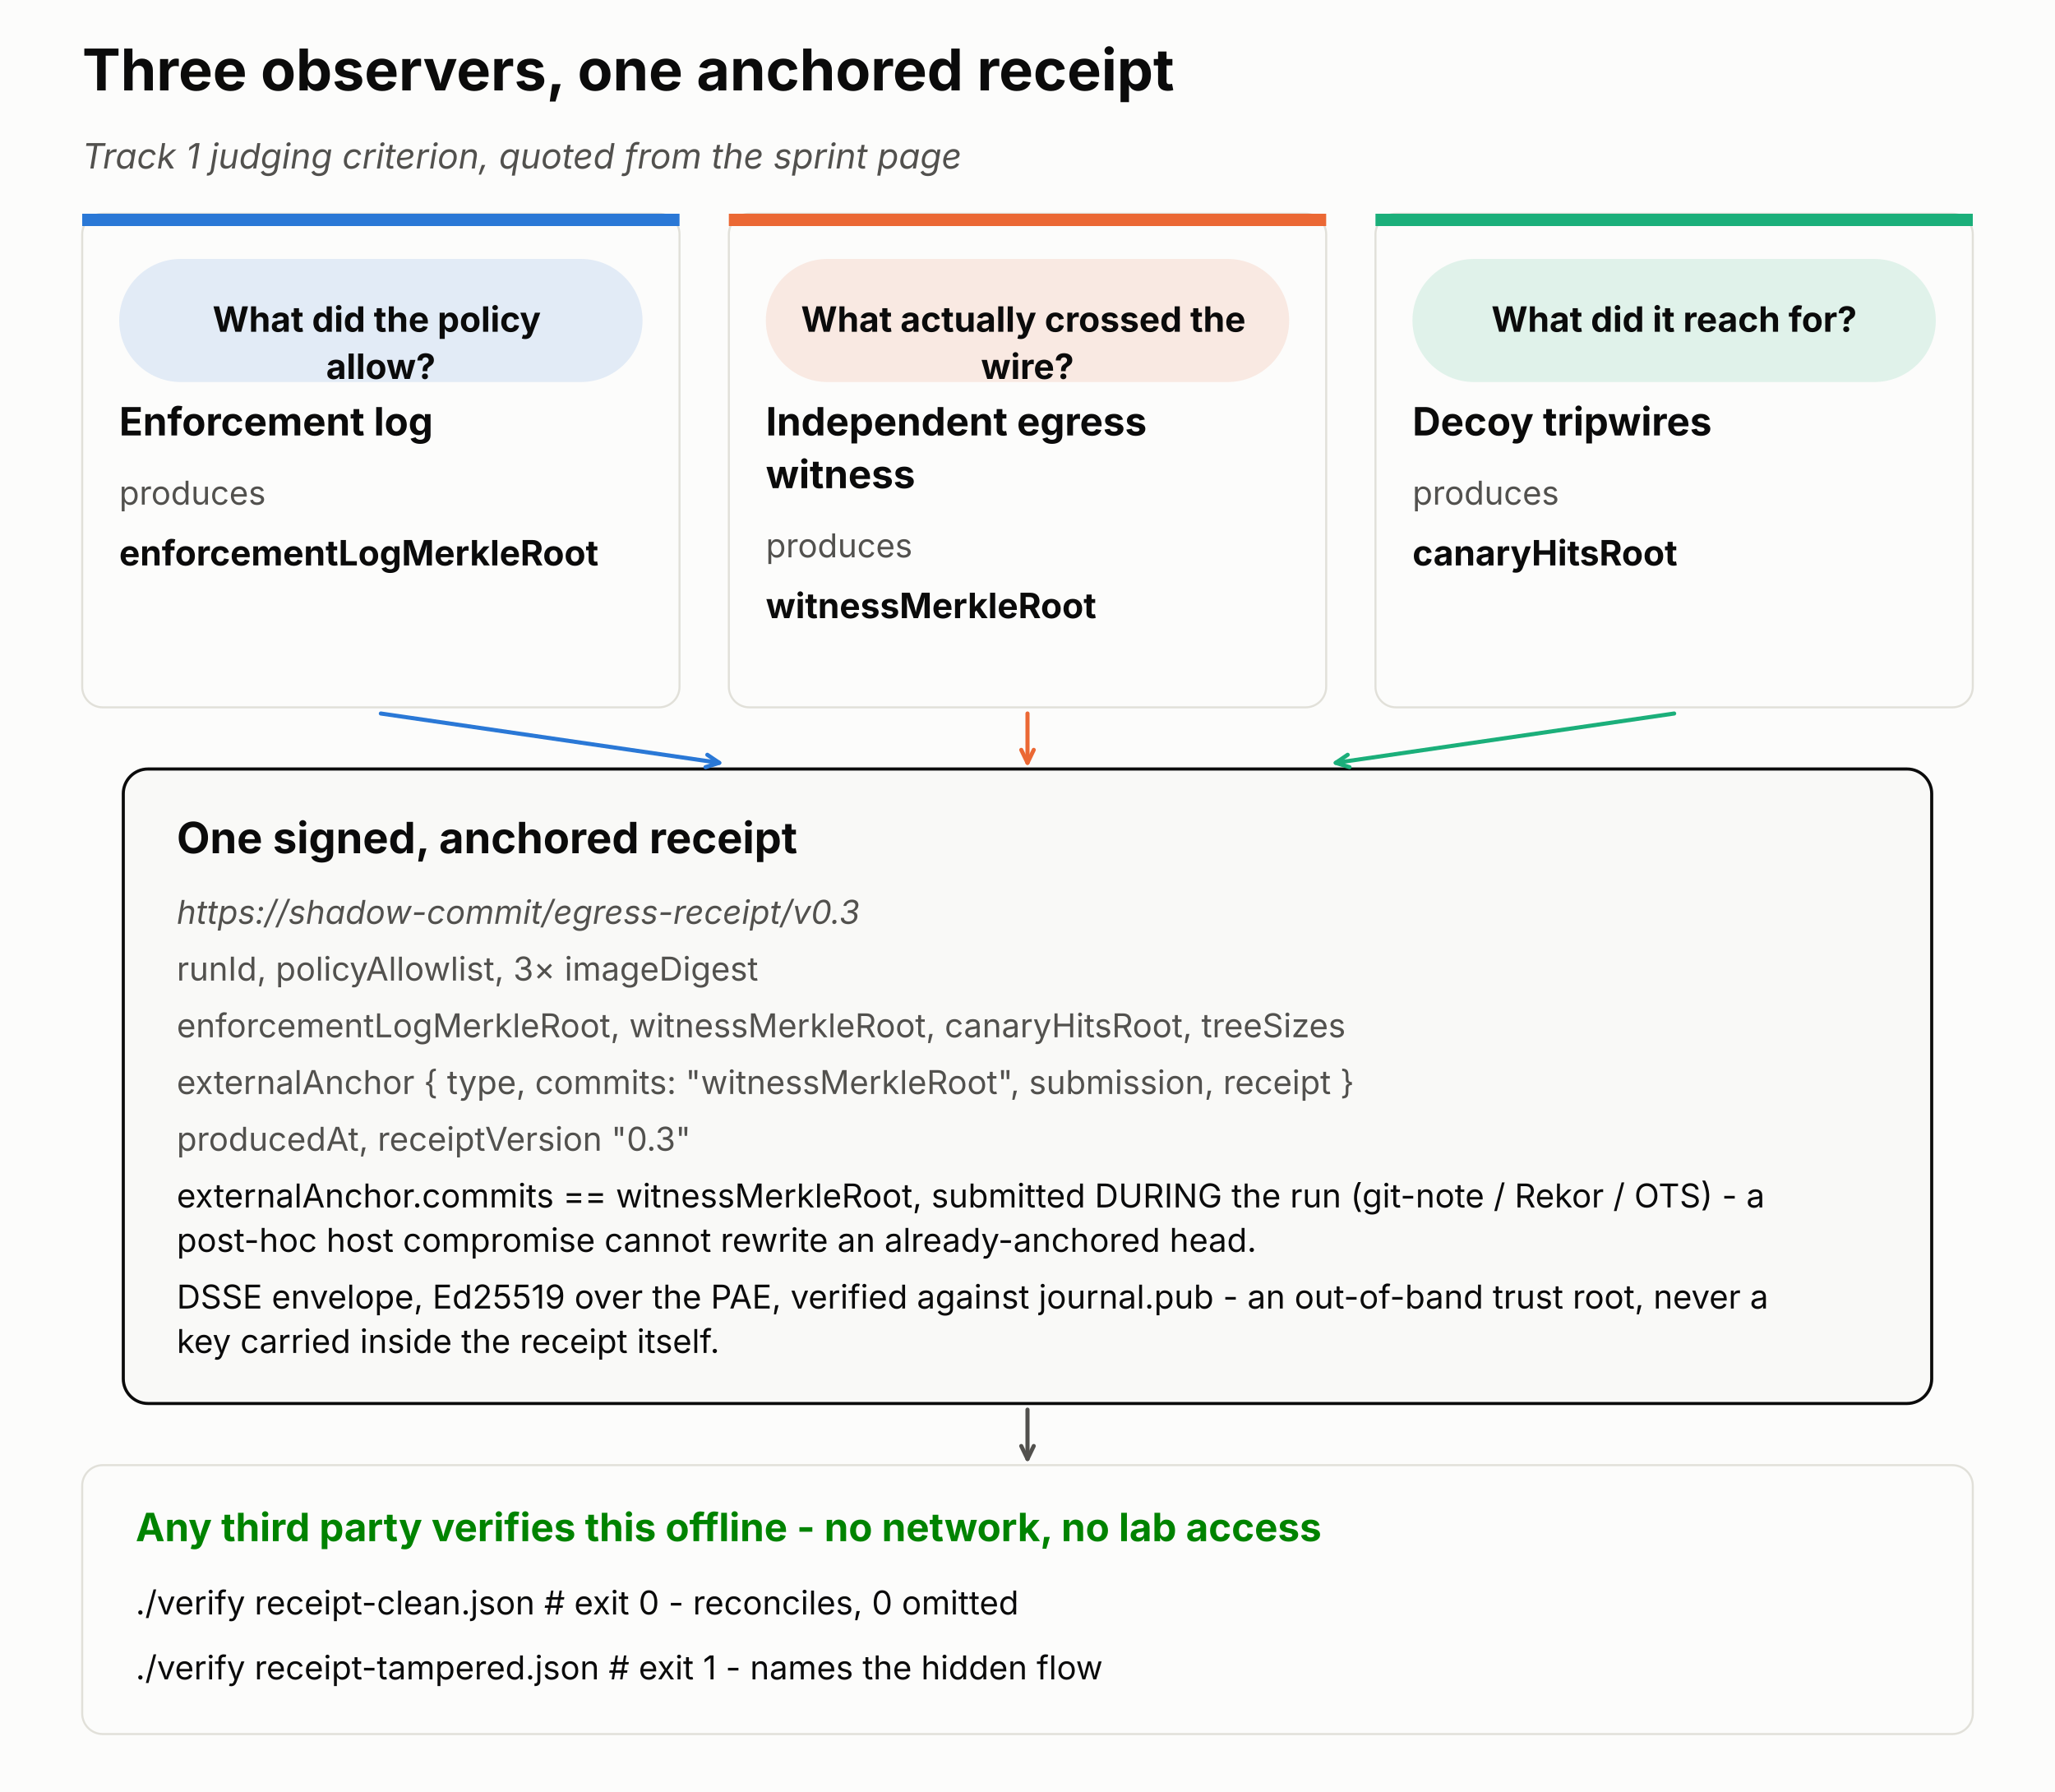
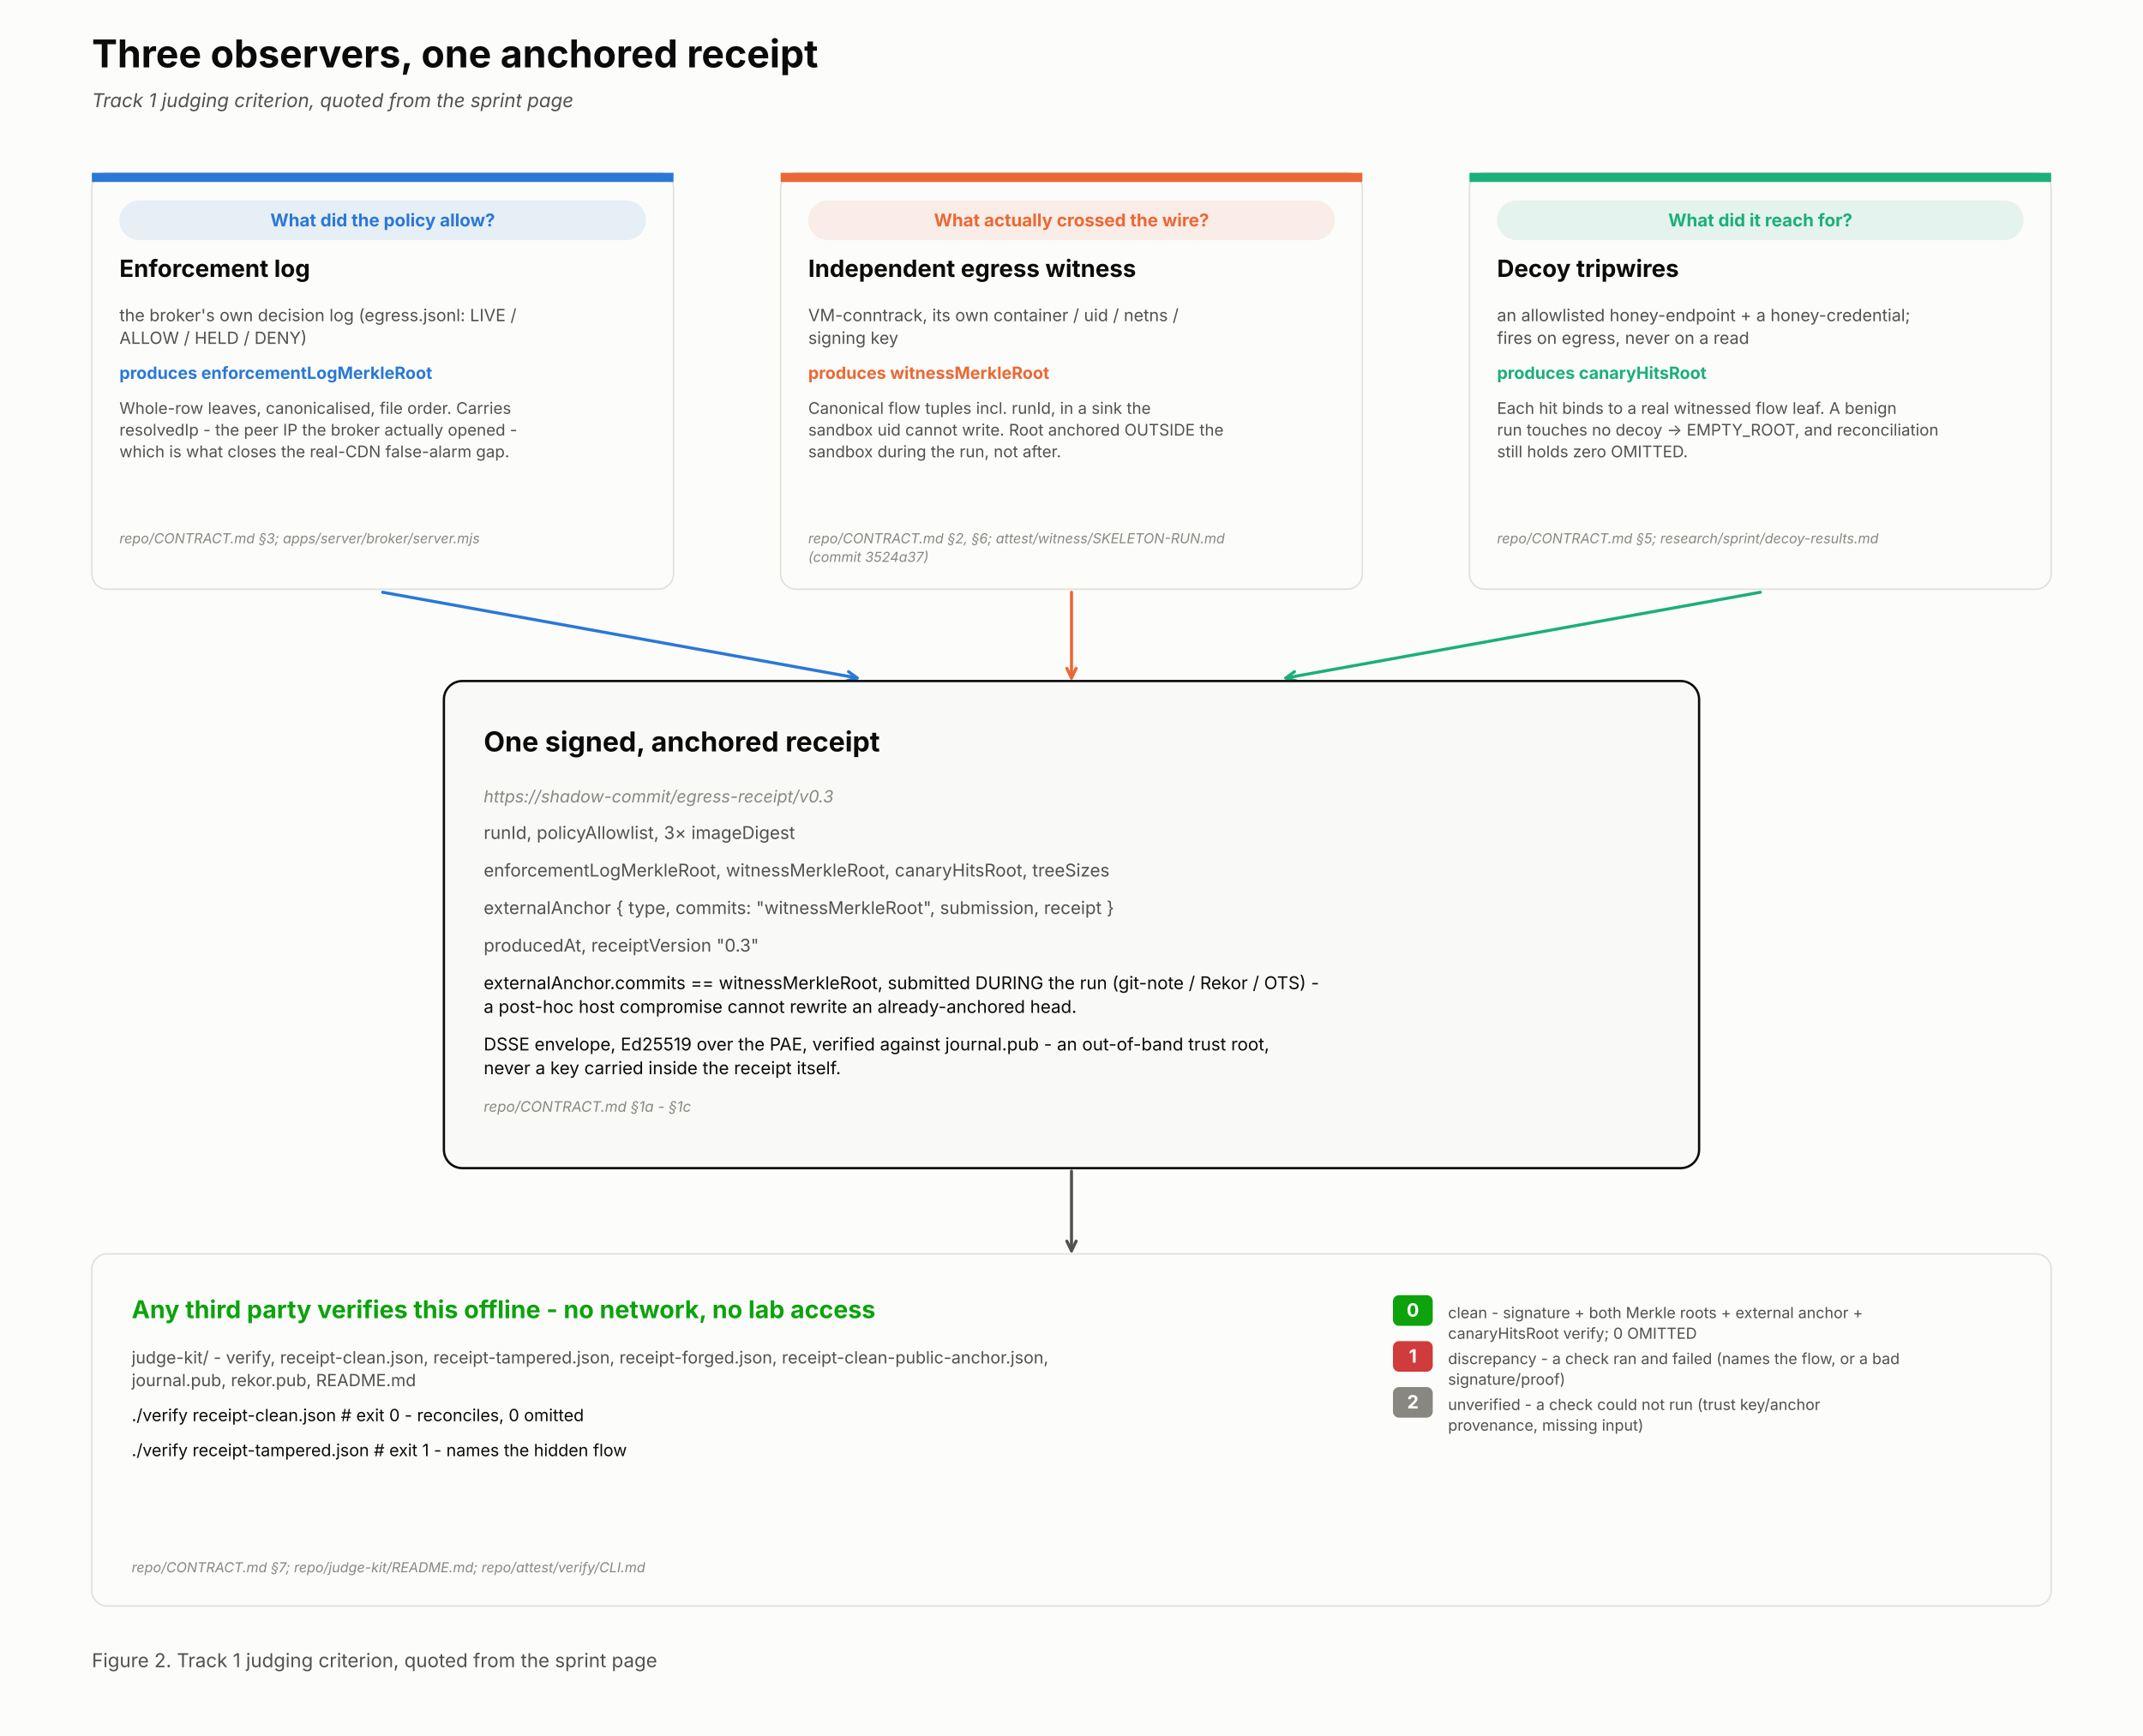
- <svg xmlns="http://www.w3.org/2000/svg" width="1000" height="872" viewBox="0 0 1000 872" font-family="system-ui, -apple-system, 'Segoe UI', sans-serif">
-   <rect x="0" y="0" width="1000" height="872" fill="#fcfcfb" />
-   <text x="40" y="44" font-size="28" font-weight="700" font-style="normal" fill="#0b0b0b" text-anchor="start">
-     <tspan x="40" dy="0">Three observers, one anchored receipt</tspan>
+ <svg xmlns="http://www.w3.org/2000/svg" width="1400" height="1134" viewBox="0 0 1400 1134" font-family="system-ui, -apple-system, 'Segoe UI', sans-serif">
+   <rect x="0" y="0" width="1400" height="1134" fill="#fcfcfb" />
+   <text x="60" y="44" font-family="system-ui, -apple-system, 'Segoe UI', sans-serif" font-size="25" font-weight="700" font-style="normal" fill="#0b0b0b" text-anchor="start">
+     <tspan x="60" dy="0">Three observers, one anchored receipt</tspan>
  </text>
-   <text x="40" y="82" font-size="17" font-weight="400" font-style="italic" fill="#52514e" text-anchor="start">
-     <tspan x="40" dy="0">Track 1 judging criterion, quoted from the sprint page</tspan>
+   <text x="60" y="70" font-family="system-ui, -apple-system, 'Segoe UI', sans-serif" font-size="12.5" font-weight="400" font-style="italic" fill="#52514e" text-anchor="start">
+     <tspan x="60" dy="0">Track 1 judging criterion, quoted from the sprint page</tspan>
  </text>
-   <rect x="40" y="104" width="290.67" height="240.2" rx="10" fill="#fcfcfb" stroke="#e1e0d9" stroke-width="1" />
-   <rect x="40" y="104" width="290.67" height="6" rx="0" fill="#2a78d6" stroke="none" stroke-width="1" />
-   <rect x="58" y="126" width="254.67" height="59.9" rx="29.95" fill="#2a78d61f" stroke="none" stroke-width="1" />
-   <text x="185.33" y="161.45" font-size="17" font-weight="700" font-style="normal" fill="#0b0b0b" text-anchor="middle">
-     <tspan x="185.33" dy="0">What did the policy</tspan>
-     <tspan x="185.33" dy="22.95">allow?</tspan>
+   <rect x="60" y="112.875" width="380" height="272" rx="10" fill="#fcfcfb" stroke="#e1e0d9" stroke-width="1" />
+   <rect x="60" y="112.875" width="380" height="6" rx="0" fill="#2a78d6" stroke="none" stroke-width="1" />
+   <rect x="78" y="130.875" width="344" height="26" rx="13" fill="#2a78d61a" stroke="none" stroke-width="1" />
+   <text x="250" y="147.875" font-family="system-ui, -apple-system, 'Segoe UI', sans-serif" font-size="11.5" font-weight="700" font-style="normal" fill="#2a78d6" text-anchor="middle">
+     <tspan x="250" dy="0">What did the policy allow?</tspan>
  </text>
-   <text x="58" y="211.9" font-size="19" font-weight="700" font-style="normal" fill="#0b0b0b" text-anchor="start">
-     <tspan x="58" dy="0">Enforcement log</tspan>
+   <text x="78" y="180.875" font-family="system-ui, -apple-system, 'Segoe UI', sans-serif" font-size="15.5" font-weight="700" font-style="normal" fill="#0b0b0b" text-anchor="start">
+     <tspan x="78" dy="0">Enforcement log</tspan>
  </text>
-   <text x="58" y="245.55" font-size="16" font-weight="400" font-style="normal" fill="#52514e" text-anchor="start">
-     <tspan x="58" dy="0">produces</tspan>
+   <text x="78" y="209.8" font-family="system-ui, -apple-system, 'Segoe UI', sans-serif" font-size="11" font-weight="400" font-style="normal" fill="#52514e" text-anchor="start">
+     <tspan x="78" dy="0">the broker's own decision log (egress.jsonl: LIVE /</tspan>
+     <tspan x="78" dy="14.85">ALLOW / HELD / DENY)</tspan>
  </text>
-   <text x="58" y="275.15" font-size="17" font-weight="700" font-style="normal" fill="#0b0b0b" text-anchor="start">
-     <tspan x="58" dy="0">enforcementLogMerkleRoot</tspan>
+   <text x="78" y="247.5" font-family="system-ui, -apple-system, 'Segoe UI', sans-serif" font-size="11" font-weight="700" font-style="normal" fill="#2a78d6" text-anchor="start">
+     <tspan x="78" dy="0">produces enforcementLogMerkleRoot</tspan>
  </text>
-   <rect x="354.67" y="104" width="290.67" height="240.2" rx="10" fill="#fcfcfb" stroke="#e1e0d9" stroke-width="1" />
-   <rect x="354.67" y="104" width="290.67" height="6" rx="0" fill="#eb6834" stroke="none" stroke-width="1" />
-   <rect x="372.67" y="126" width="254.67" height="59.9" rx="29.95" fill="#eb68341f" stroke="none" stroke-width="1" />
-   <text x="500" y="161.45" font-size="17" font-weight="700" font-style="normal" fill="#0b0b0b" text-anchor="middle">
-     <tspan x="500" dy="0">What actually crossed the</tspan>
-     <tspan x="500" dy="22.95">wire?</tspan>
+   <text x="78" y="270.35" font-family="system-ui, -apple-system, 'Segoe UI', sans-serif" font-size="10.5" font-weight="400" font-style="normal" fill="#52514e" text-anchor="start">
+     <tspan x="78" dy="0">Whole-row leaves, canonicalised, file order. Carries</tspan>
+     <tspan x="78" dy="14.175">resolvedIp - the peer IP the broker actually opened -</tspan>
+     <tspan x="78" dy="14.175">which is what closes the real-CDN false-alarm gap.</tspan>
  </text>
-   <text x="372.67" y="211.9" font-size="19" font-weight="700" font-style="normal" fill="#0b0b0b" text-anchor="start">
-     <tspan x="372.67" dy="0">Independent egress</tspan>
-     <tspan x="372.67" dy="25.65">witness</tspan>
+   <text x="78" y="354.875" font-family="system-ui, -apple-system, 'Segoe UI', sans-serif" font-size="9" font-weight="400" font-style="italic" fill="#898781" text-anchor="start">
+     <tspan x="78" dy="0">repo/CONTRACT.md §3; apps/server/broker/server.mjs</tspan>
  </text>
-   <text x="372.67" y="271.2" font-size="16" font-weight="400" font-style="normal" fill="#52514e" text-anchor="start">
-     <tspan x="372.67" dy="0">produces</tspan>
+   <rect x="510" y="112.875" width="380" height="272" rx="10" fill="#fcfcfb" stroke="#e1e0d9" stroke-width="1" />
+   <rect x="510" y="112.875" width="380" height="6" rx="0" fill="#eb6834" stroke="none" stroke-width="1" />
+   <rect x="528" y="130.875" width="344" height="26" rx="13" fill="#eb68341a" stroke="none" stroke-width="1" />
+   <text x="700" y="147.875" font-family="system-ui, -apple-system, 'Segoe UI', sans-serif" font-size="11.5" font-weight="700" font-style="normal" fill="#eb6834" text-anchor="middle">
+     <tspan x="700" dy="0">What actually crossed the wire?</tspan>
  </text>
-   <text x="372.67" y="300.8" font-size="17" font-weight="700" font-style="normal" fill="#0b0b0b" text-anchor="start">
-     <tspan x="372.67" dy="0">witnessMerkleRoot</tspan>
+   <text x="528" y="180.875" font-family="system-ui, -apple-system, 'Segoe UI', sans-serif" font-size="15.5" font-weight="700" font-style="normal" fill="#0b0b0b" text-anchor="start">
+     <tspan x="528" dy="0">Independent egress witness</tspan>
  </text>
-   <rect x="669.33" y="104" width="290.67" height="240.2" rx="10" fill="#fcfcfb" stroke="#e1e0d9" stroke-width="1" />
-   <rect x="669.33" y="104" width="290.67" height="6" rx="0" fill="#1baf7a" stroke="none" stroke-width="1" />
-   <rect x="687.33" y="126" width="254.67" height="59.9" rx="29.95" fill="#1baf7a1f" stroke="none" stroke-width="1" />
-   <text x="814.67" y="161.45" font-size="17" font-weight="700" font-style="normal" fill="#0b0b0b" text-anchor="middle">
-     <tspan x="814.67" dy="0">What did it reach for?</tspan>
+   <text x="528" y="209.8" font-family="system-ui, -apple-system, 'Segoe UI', sans-serif" font-size="11" font-weight="400" font-style="normal" fill="#52514e" text-anchor="start">
+     <tspan x="528" dy="0">VM-conntrack, its own container / uid / netns /</tspan>
+     <tspan x="528" dy="14.85">signing key</tspan>
  </text>
-   <text x="687.33" y="211.9" font-size="19" font-weight="700" font-style="normal" fill="#0b0b0b" text-anchor="start">
-     <tspan x="687.33" dy="0">Decoy tripwires</tspan>
+   <text x="528" y="247.5" font-family="system-ui, -apple-system, 'Segoe UI', sans-serif" font-size="11" font-weight="700" font-style="normal" fill="#eb6834" text-anchor="start">
+     <tspan x="528" dy="0">produces witnessMerkleRoot</tspan>
  </text>
-   <text x="687.33" y="245.55" font-size="16" font-weight="400" font-style="normal" fill="#52514e" text-anchor="start">
-     <tspan x="687.33" dy="0">produces</tspan>
+   <text x="528" y="270.35" font-family="system-ui, -apple-system, 'Segoe UI', sans-serif" font-size="10.5" font-weight="400" font-style="normal" fill="#52514e" text-anchor="start">
+     <tspan x="528" dy="0">Canonical flow tuples incl. runId, in a sink the</tspan>
+     <tspan x="528" dy="14.175">sandbox uid cannot write. Root anchored OUTSIDE the</tspan>
+     <tspan x="528" dy="14.175">sandbox during the run, not after.</tspan>
  </text>
-   <text x="687.33" y="275.15" font-size="17" font-weight="700" font-style="normal" fill="#0b0b0b" text-anchor="start">
-     <tspan x="687.33" dy="0">canaryHitsRoot</tspan>
+   <text x="528" y="354.875" font-family="system-ui, -apple-system, 'Segoe UI', sans-serif" font-size="9" font-weight="400" font-style="italic" fill="#898781" text-anchor="start">
+     <tspan x="528" dy="0">repo/CONTRACT.md §2, §6; attest/witness/SKELETON-RUN.md</tspan>
+     <tspan x="528" dy="12.15">(commit 3524a37)</tspan>
  </text>
-   <rect x="60" y="374.2" width="880" height="308.75" rx="12" fill="#f9f9f7" stroke="#0b0b0b" stroke-width="1.5" />
-   <line x1="185.33" y1="347.2" x2="350" y2="371.2" stroke="#2a78d6" stroke-width="2" stroke-linecap="round" />
-   <path d="M 350 371.2 L 343.321 373.296 M 350 371.2 L 344.197 367.285" stroke="#2a78d6" stroke-width="2" stroke-linecap="round" fill="none" />
-   <line x1="500" y1="347.2" x2="500" y2="371.2" stroke="#eb6834" stroke-width="2" stroke-linecap="round" />
-   <path d="M 500 371.2 L 496.963 364.893 M 500 371.2 L 503.037 364.893" stroke="#eb6834" stroke-width="2" stroke-linecap="round" fill="none" />
-   <line x1="814.67" y1="347.2" x2="650" y2="371.2" stroke="#1baf7a" stroke-width="2" stroke-linecap="round" />
-   <path d="M 650 371.2 L 655.803 367.285 M 650 371.2 L 656.679 373.296" stroke="#1baf7a" stroke-width="2" stroke-linecap="round" fill="none" />
-   <text x="86" y="415.2" font-size="21" font-weight="700" font-style="normal" fill="#0b0b0b" text-anchor="start">
-     <tspan x="86" dy="0">One signed, anchored receipt</tspan>
+   <rect x="960" y="112.875" width="380" height="272" rx="10" fill="#fcfcfb" stroke="#e1e0d9" stroke-width="1" />
+   <rect x="960" y="112.875" width="380" height="6" rx="0" fill="#1baf7a" stroke="none" stroke-width="1" />
+   <rect x="978" y="130.875" width="344" height="26" rx="13" fill="#1baf7a1a" stroke="none" stroke-width="1" />
+   <text x="1150" y="147.875" font-family="system-ui, -apple-system, 'Segoe UI', sans-serif" font-size="11.5" font-weight="700" font-style="normal" fill="#1baf7a" text-anchor="middle">
+     <tspan x="1150" dy="0">What did it reach for?</tspan>
  </text>
-   <text x="86" y="449.55" font-size="16" font-weight="400" font-style="italic" fill="#52514e" text-anchor="start">
-     <tspan x="86" dy="0">https://shadow-commit/egress-receipt/v0.3</tspan>
+   <text x="978" y="180.875" font-family="system-ui, -apple-system, 'Segoe UI', sans-serif" font-size="15.5" font-weight="700" font-style="normal" fill="#0b0b0b" text-anchor="start">
+     <tspan x="978" dy="0">Decoy tripwires</tspan>
  </text>
-   <text x="86" y="477.15" font-size="16" font-weight="400" font-style="normal" fill="#52514e" text-anchor="start">
-     <tspan x="86" dy="0">runId, policyAllowlist, 3× imageDigest</tspan>
+   <text x="978" y="209.8" font-family="system-ui, -apple-system, 'Segoe UI', sans-serif" font-size="11" font-weight="400" font-style="normal" fill="#52514e" text-anchor="start">
+     <tspan x="978" dy="0">an allowlisted honey-endpoint + a honey-credential;</tspan>
+     <tspan x="978" dy="14.85">fires on egress, never on a read</tspan>
  </text>
-   <text x="86" y="504.75" font-size="16" font-weight="400" font-style="normal" fill="#52514e" text-anchor="start">
-     <tspan x="86" dy="0">enforcementLogMerkleRoot, witnessMerkleRoot, canaryHitsRoot, treeSizes</tspan>
+   <text x="978" y="247.5" font-family="system-ui, -apple-system, 'Segoe UI', sans-serif" font-size="11" font-weight="700" font-style="normal" fill="#1baf7a" text-anchor="start">
+     <tspan x="978" dy="0">produces canaryHitsRoot</tspan>
  </text>
-   <text x="86" y="532.35" font-size="16" font-weight="400" font-style="normal" fill="#52514e" text-anchor="start">
-     <tspan x="86" dy="0">externalAnchor { type, commits: "witnessMerkleRoot", submission, receipt }</tspan>
+   <text x="978" y="270.35" font-family="system-ui, -apple-system, 'Segoe UI', sans-serif" font-size="10.5" font-weight="400" font-style="normal" fill="#52514e" text-anchor="start">
+     <tspan x="978" dy="0">Each hit binds to a real witnessed flow leaf. A benign</tspan>
+     <tspan x="978" dy="14.175">run touches no decoy → EMPTY_ROOT, and reconciliation</tspan>
+     <tspan x="978" dy="14.175">still holds zero OMITTED.</tspan>
  </text>
-   <text x="86" y="559.95" font-size="16" font-weight="400" font-style="normal" fill="#52514e" text-anchor="start">
-     <tspan x="86" dy="0">producedAt, receiptVersion "0.3"</tspan>
+   <text x="978" y="354.875" font-family="system-ui, -apple-system, 'Segoe UI', sans-serif" font-size="9" font-weight="400" font-style="italic" fill="#898781" text-anchor="start">
+     <tspan x="978" dy="0">repo/CONTRACT.md §5; research/sprint/decoy-results.md</tspan>
  </text>
-   <text x="86" y="587.55" font-size="16" font-weight="400" font-style="normal" fill="#0b0b0b" text-anchor="start">
-     <tspan x="86" dy="0">externalAnchor.commits == witnessMerkleRoot, submitted DURING the run (git-note / Rekor / OTS) - a</tspan>
-     <tspan x="86" dy="21.6">post-hoc host compromise cannot rewrite an already-anchored head.</tspan>
+   <line x1="250" y1="386.875" x2="560" y2="442.875" stroke="#2a78d6" stroke-width="2" stroke-linecap="round" />
+   <path d="M 560 442.875 L 553.254 444.743 M 560 442.875 L 554.334 438.765" stroke="#2a78d6" stroke-width="2" stroke-linecap="round" fill="none" />
+   <line x1="700" y1="386.875" x2="700" y2="442.875" stroke="#eb6834" stroke-width="2" stroke-linecap="round" />
+   <path d="M 700 442.875 L 696.963 436.568 M 700 442.875 L 703.037 436.568" stroke="#eb6834" stroke-width="2" stroke-linecap="round" fill="none" />
+   <line x1="1150" y1="386.875" x2="840" y2="442.875" stroke="#1baf7a" stroke-width="2" stroke-linecap="round" />
+   <path d="M 840 442.875 L 845.666 438.765 M 840 442.875 L 846.746 444.743" stroke="#1baf7a" stroke-width="2" stroke-linecap="round" fill="none" />
+   <rect x="290" y="444.875" width="820" height="318.175" rx="12" fill="#f9f9f7" stroke="#0b0b0b" stroke-width="1.5" />
+   <text x="316" y="490.875" font-family="system-ui, -apple-system, 'Segoe UI', sans-serif" font-size="18" font-weight="700" font-style="normal" fill="#0b0b0b" text-anchor="start">
+     <tspan x="316" dy="0">One signed, anchored receipt</tspan>
  </text>
-   <text x="86" y="636.75" font-size="16" font-weight="400" font-style="normal" fill="#0b0b0b" text-anchor="start">
-     <tspan x="86" dy="0">DSSE envelope, Ed25519 over the PAE, verified against journal.pub - an out-of-band trust root, never a</tspan>
-     <tspan x="86" dy="21.6">key carried inside the receipt itself.</tspan>
+   <text x="316" y="524.175" font-family="system-ui, -apple-system, 'Segoe UI', sans-serif" font-size="11" font-weight="400" font-style="italic" fill="#898781" text-anchor="start">
+     <tspan x="316" dy="0">https://shadow-commit/egress-receipt/v0.3</tspan>
  </text>
-   <rect x="40" y="712.95" width="920" height="130.85" rx="10" fill="#fcfcfb" stroke="#e1e0d9" stroke-width="1" />
-   <line x1="500" y1="685.95" x2="500" y2="709.95" stroke="#52514e" stroke-width="2" stroke-linecap="round" />
-   <path d="M 500 709.95 L 496.963 703.643 M 500 709.95 L 503.037 703.643" stroke="#52514e" stroke-width="2" stroke-linecap="round" fill="none" />
-   <text x="66" y="749.95" font-size="19" font-weight="700" font-style="normal" fill="#008300" text-anchor="start">
-     <tspan x="66" dy="0">Any third party verifies this offline - no network, no lab access</tspan>
+   <text x="316" y="548.025" font-family="system-ui, -apple-system, 'Segoe UI', sans-serif" font-size="11.5" font-weight="400" font-style="normal" fill="#52514e" text-anchor="start">
+     <tspan x="316" dy="0">runId, policyAllowlist, 3× imageDigest</tspan>
  </text>
-   <text x="66" y="785.6" font-size="16" font-weight="400" font-style="normal" fill="#0b0b0b" text-anchor="start">
-     <tspan x="66" dy="0">./verify receipt-clean.json # exit 0 - reconciles, 0 omitted</tspan>
+   <text x="316" y="572.55" font-family="system-ui, -apple-system, 'Segoe UI', sans-serif" font-size="11.5" font-weight="400" font-style="normal" fill="#52514e" text-anchor="start">
+     <tspan x="316" dy="0">enforcementLogMerkleRoot, witnessMerkleRoot, canaryHitsRoot, treeSizes</tspan>
  </text>
-   <text x="66" y="817.2" font-size="16" font-weight="400" font-style="normal" fill="#0b0b0b" text-anchor="start">
-     <tspan x="66" dy="0">./verify receipt-tampered.json # exit 1 - names the hidden flow</tspan>
+   <text x="316" y="597.075" font-family="system-ui, -apple-system, 'Segoe UI', sans-serif" font-size="11.5" font-weight="400" font-style="normal" fill="#52514e" text-anchor="start">
+     <tspan x="316" dy="0">externalAnchor { type, commits: "witnessMerkleRoot", submission, receipt }</tspan>
+   </text>
+   <text x="316" y="621.6" font-family="system-ui, -apple-system, 'Segoe UI', sans-serif" font-size="11.5" font-weight="400" font-style="normal" fill="#52514e" text-anchor="start">
+     <tspan x="316" dy="0">producedAt, receiptVersion "0.3"</tspan>
+   </text>
+   <text x="316" y="646.125" font-family="system-ui, -apple-system, 'Segoe UI', sans-serif" font-size="11.5" font-weight="400" font-style="normal" fill="#0b0b0b" text-anchor="start">
+     <tspan x="316" dy="0">externalAnchor.commits == witnessMerkleRoot, submitted DURING the run (git-note / Rekor / OTS) -</tspan>
+     <tspan x="316" dy="15.525">a post-hoc host compromise cannot rewrite an already-anchored head.</tspan>
+   </text>
+   <text x="316" y="686.175" font-family="system-ui, -apple-system, 'Segoe UI', sans-serif" font-size="11.5" font-weight="400" font-style="normal" fill="#0b0b0b" text-anchor="start">
+     <tspan x="316" dy="0">DSSE envelope, Ed25519 over the PAE, verified against journal.pub - an out-of-band trust root,</tspan>
+     <tspan x="316" dy="15.525">never a key carried inside the receipt itself.</tspan>
+   </text>
+   <text x="316" y="726.225" font-family="system-ui, -apple-system, 'Segoe UI', sans-serif" font-size="9.5" font-weight="400" font-style="italic" fill="#898781" text-anchor="start">
+     <tspan x="316" dy="0">repo/CONTRACT.md §1a - §1c</tspan>
+   </text>
+   <line x1="700" y1="765.05" x2="700" y2="817.05" stroke="#52514e" stroke-width="2" stroke-linecap="round" />
+   <path d="M 700 817.05 L 696.963 810.743 M 700 817.05 L 703.037 810.743" stroke="#52514e" stroke-width="2" stroke-linecap="round" fill="none" />
+   <rect x="60" y="819.05" width="1280" height="230" rx="10" fill="#fcfcfb" stroke="#e1e0d9" stroke-width="1" />
+   <text x="86" y="861.05" font-family="system-ui, -apple-system, 'Segoe UI', sans-serif" font-size="16" font-weight="700" font-style="normal" fill="#0ca30c" text-anchor="start">
+     <tspan x="86" dy="0">Any third party verifies this offline - no network, no lab access</tspan>
+   </text>
+   <text x="86" y="890.65" font-family="system-ui, -apple-system, 'Segoe UI', sans-serif" font-size="11" font-weight="400" font-style="normal" fill="#52514e" text-anchor="start">
+     <tspan x="86" dy="0">judge-kit/ - verify, receipt-clean.json, receipt-tampered.json, receipt-forged.json, receipt-clean-public-anchor.json,</tspan>
+     <tspan x="86" dy="14.85">journal.pub, rekor.pub, README.md</tspan>
+   </text>
+   <text x="86" y="928.35" font-family="system-ui, -apple-system, 'Segoe UI', sans-serif" font-size="11" font-weight="400" font-style="normal" fill="#0b0b0b" text-anchor="start">
+     <tspan x="86" dy="0">./verify receipt-clean.json      # exit 0 - reconciles, 0 omitted</tspan>
+   </text>
+   <text x="86" y="951.2" font-family="system-ui, -apple-system, 'Segoe UI', sans-serif" font-size="11" font-weight="400" font-style="normal" fill="#0b0b0b" text-anchor="start">
+     <tspan x="86" dy="0">./verify receipt-tampered.json   # exit 1 - names the hidden flow</tspan>
+   </text>
+   <rect x="910" y="846.05" width="26" height="20" rx="4" fill="#0ca30c" stroke="none" stroke-width="1" />
+   <text x="923" y="860.05" font-family="system-ui, -apple-system, 'Segoe UI', sans-serif" font-size="12" font-weight="700" font-style="normal" fill="#ffffff" text-anchor="middle">
+     <tspan x="923" dy="0">0</tspan>
+   </text>
+   <text x="946" y="861.05" font-family="system-ui, -apple-system, 'Segoe UI', sans-serif" font-size="10" font-weight="400" font-style="normal" fill="#52514e" text-anchor="start">
+     <tspan x="946" dy="0">clean - signature + both Merkle roots + external anchor +</tspan>
+     <tspan x="946" dy="13.5">canaryHitsRoot verify; 0 OMITTED</tspan>
+   </text>
+   <rect x="910" y="876.05" width="26" height="20" rx="4" fill="#d03b3b" stroke="none" stroke-width="1" />
+   <text x="923" y="890.05" font-family="system-ui, -apple-system, 'Segoe UI', sans-serif" font-size="12" font-weight="700" font-style="normal" fill="#ffffff" text-anchor="middle">
+     <tspan x="923" dy="0">1</tspan>
+   </text>
+   <text x="946" y="891.05" font-family="system-ui, -apple-system, 'Segoe UI', sans-serif" font-size="10" font-weight="400" font-style="normal" fill="#52514e" text-anchor="start">
+     <tspan x="946" dy="0">discrepancy - a check ran and failed (names the flow, or a bad</tspan>
+     <tspan x="946" dy="13.5">signature/proof)</tspan>
+   </text>
+   <rect x="910" y="906.05" width="26" height="20" rx="4" fill="#898781" stroke="none" stroke-width="1" />
+   <text x="923" y="920.05" font-family="system-ui, -apple-system, 'Segoe UI', sans-serif" font-size="12" font-weight="700" font-style="normal" fill="#ffffff" text-anchor="middle">
+     <tspan x="923" dy="0">2</tspan>
+   </text>
+   <text x="946" y="921.05" font-family="system-ui, -apple-system, 'Segoe UI', sans-serif" font-size="10" font-weight="400" font-style="normal" fill="#52514e" text-anchor="start">
+     <tspan x="946" dy="0">unverified - a check could not run (trust key/anchor</tspan>
+     <tspan x="946" dy="13.5">provenance, missing input)</tspan>
+   </text>
+   <text x="86" y="1027.05" font-family="system-ui, -apple-system, 'Segoe UI', sans-serif" font-size="9" font-weight="400" font-style="italic" fill="#898781" text-anchor="start">
+     <tspan x="86" dy="0">repo/CONTRACT.md §7; repo/judge-kit/README.md; repo/attest/verify/CLI.md</tspan>
+   </text>
+   <text x="60" y="1089.05" font-family="system-ui, -apple-system, 'Segoe UI', sans-serif" font-size="12.5" font-weight="400" font-style="normal" fill="#52514e" text-anchor="start">
+     <tspan x="60" dy="0">Figure 2. Track 1 judging criterion, quoted from the sprint page</tspan>
  </text>
</svg>
